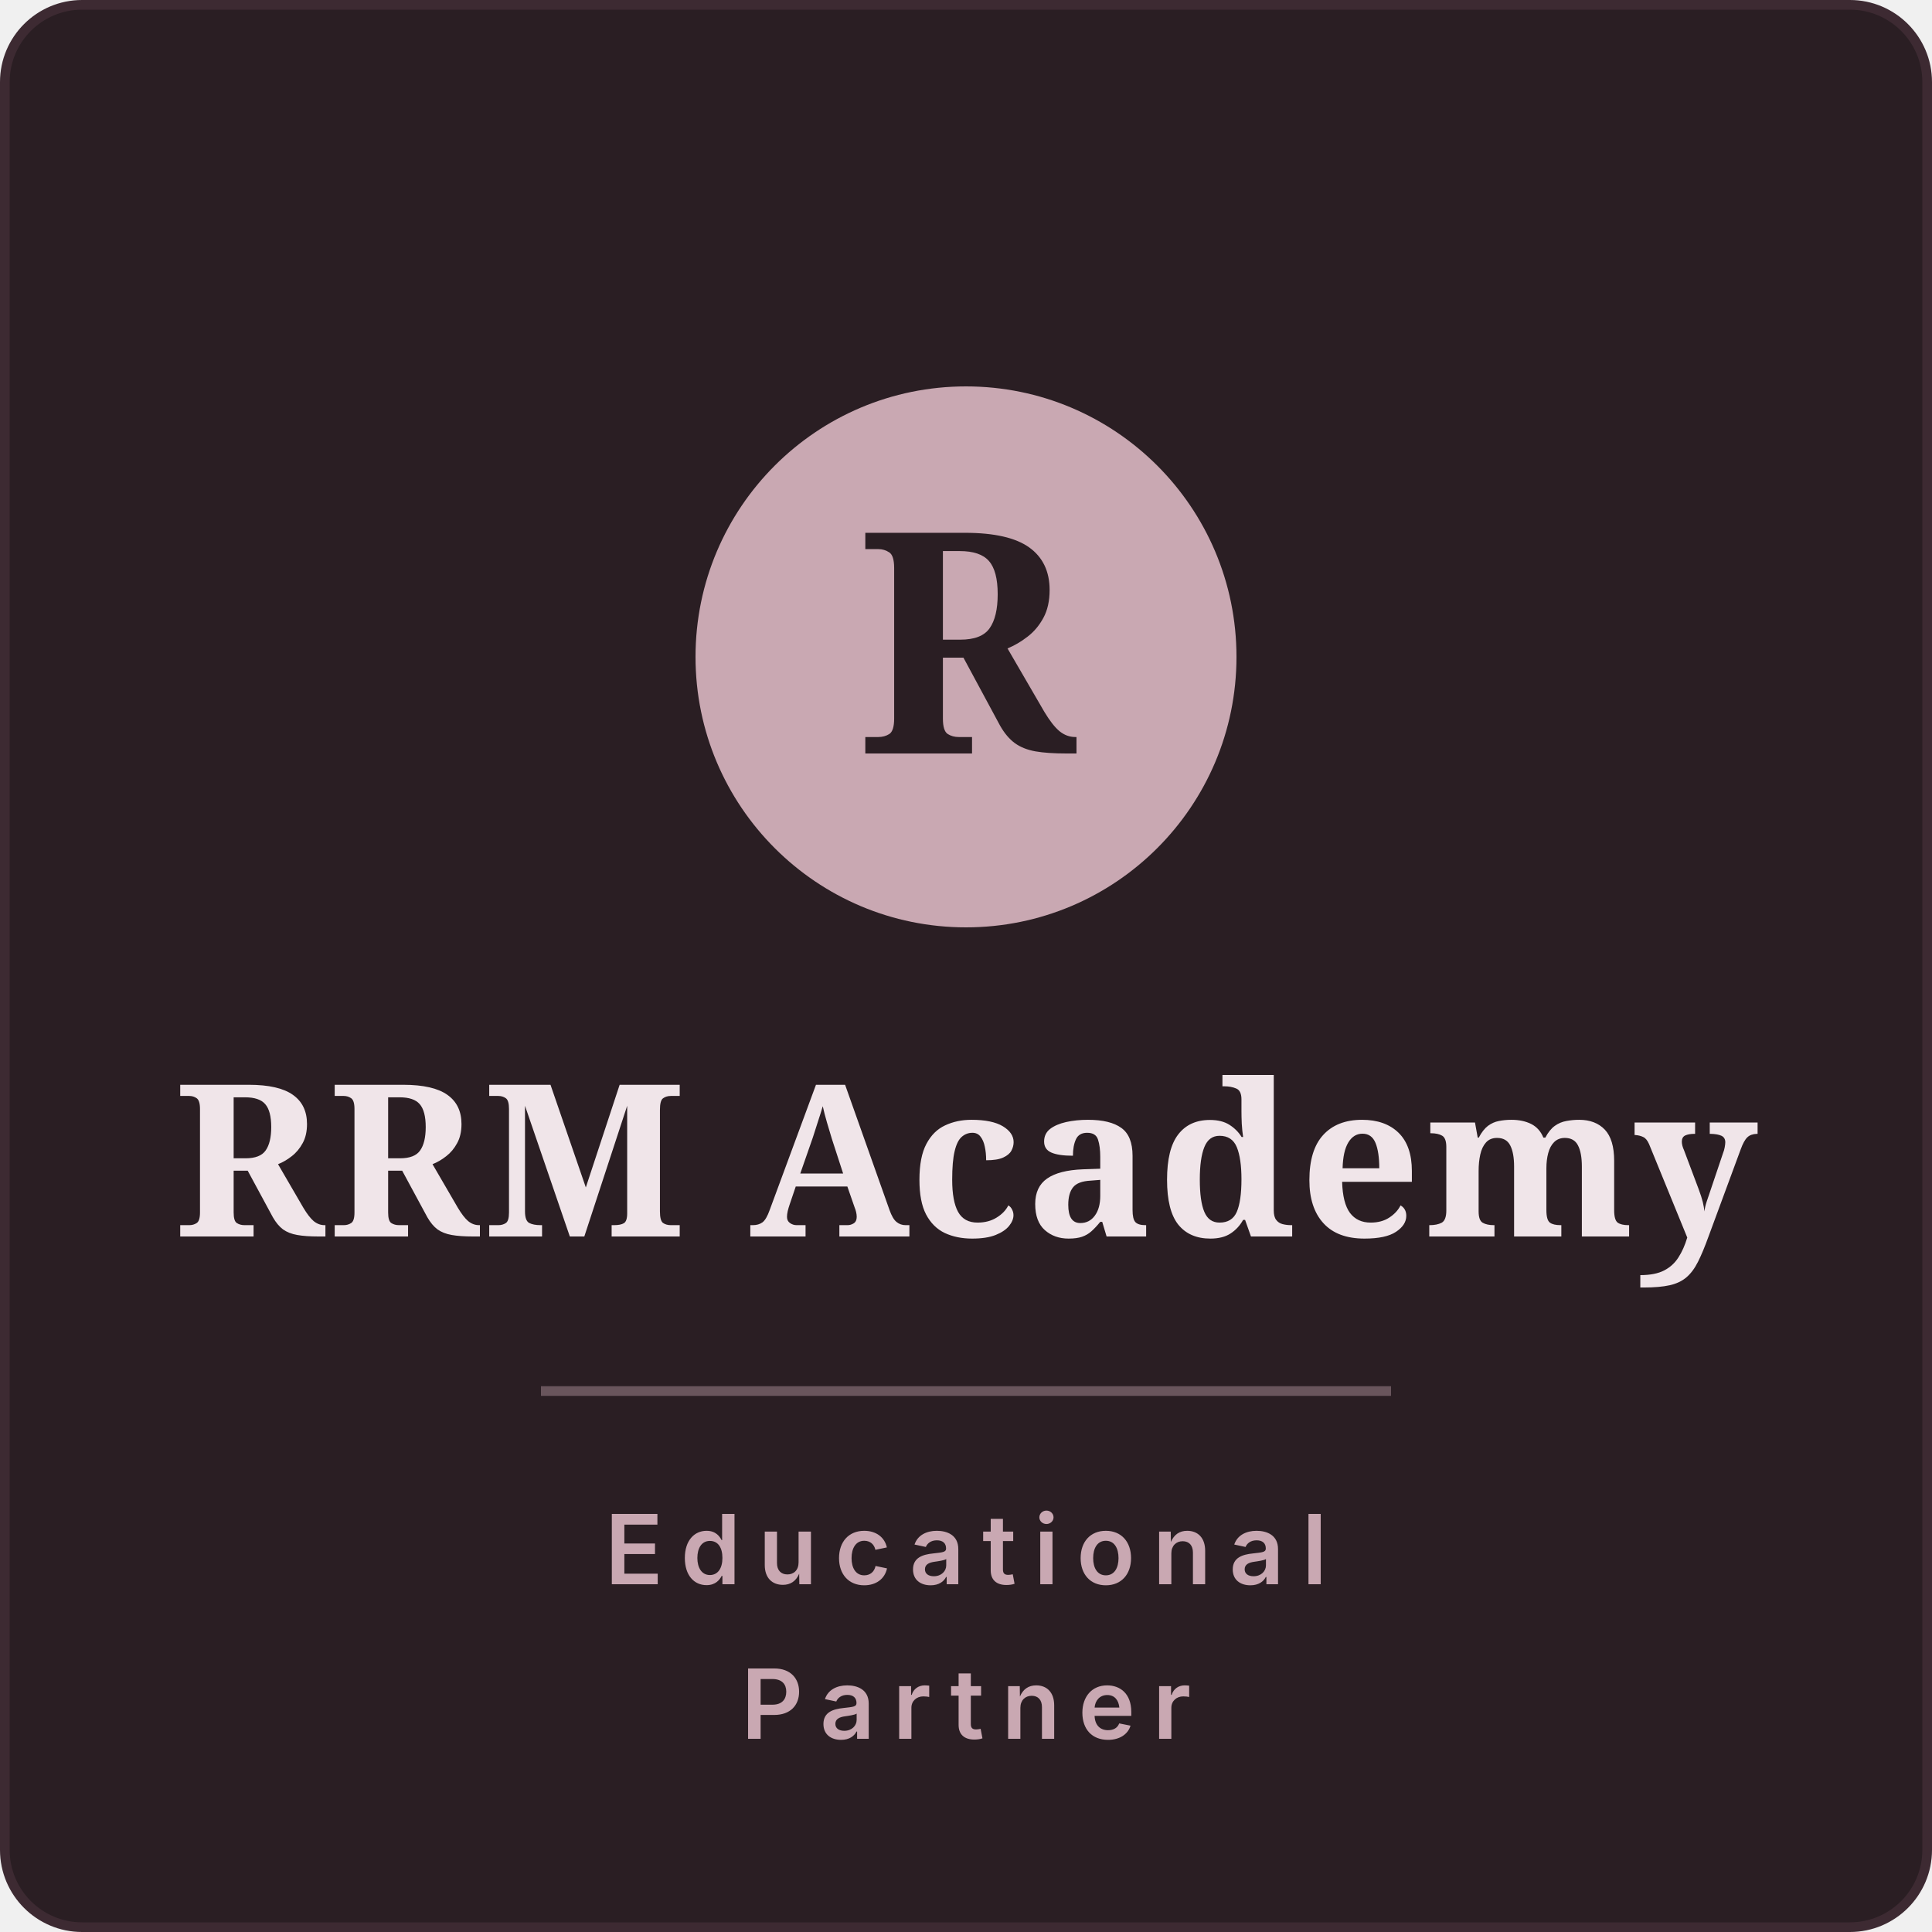
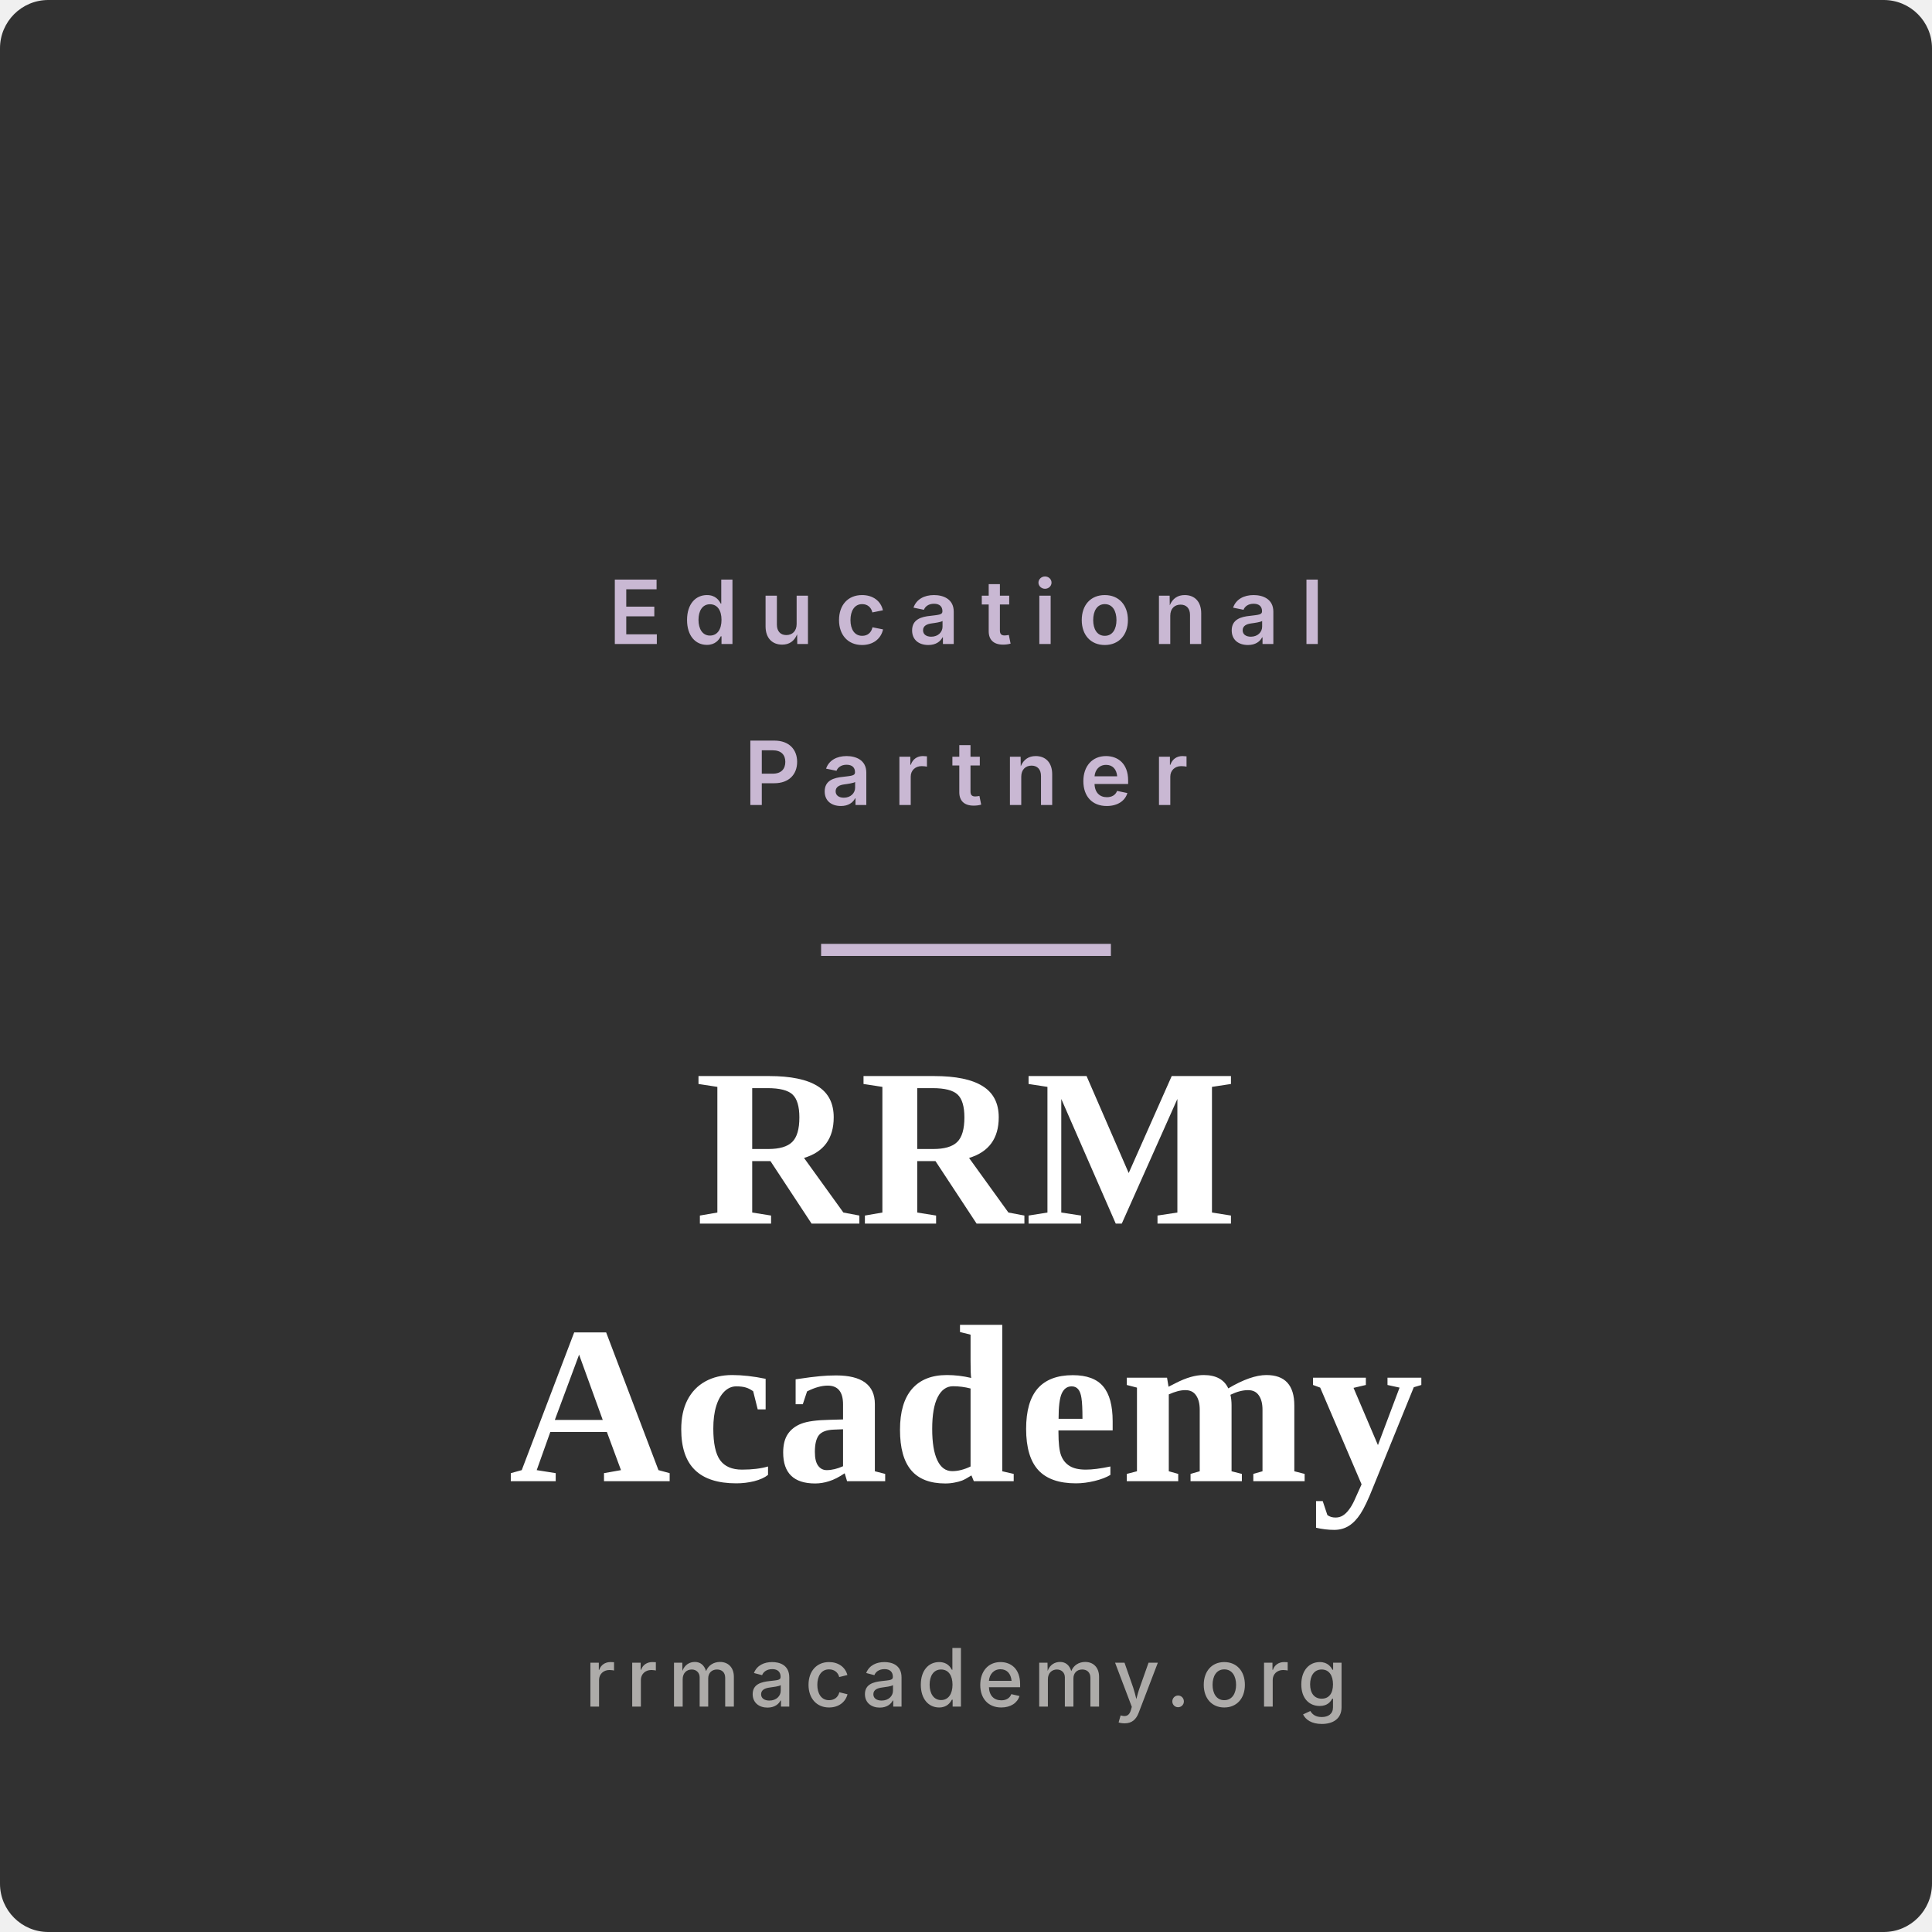
- <svg xmlns="http://www.w3.org/2000/svg" viewBox="0 0 200 200" role="img" aria-label="RRM Academy Educational Partner">
+ <svg xmlns="http://www.w3.org/2000/svg" viewBox="0 0 240 240" role="img" aria-label="RRM Academy Educational Partner">
  <style>
-     .bg { fill: #2a1e23; stroke: #3d2a32; stroke-width: 1; }
-     .mark { fill: #c9a8b2; }
-     .title { fill: #f0e5e9; font-family: 'Cormorant Garamond', Georgia, serif; font-size: 22px; font-weight: 600; letter-spacing: 0.02em; text-anchor: middle; }
-     .label { fill: #c9a8b2; font-family: 'Inter', 'Helvetica Neue', sans-serif; font-size: 10px; font-weight: 600; letter-spacing: 0.18em; text-transform: uppercase; text-anchor: middle; }
-     .divider { stroke: #c9a8b2; stroke-width: 1; opacity: 0.4; }
+     .bg { fill: #313131; }
+     .rule { stroke: #c9b8d3; stroke-width: 1.5; }
+     .eyebrow { fill: #c9b8d3; font-family: 'Inter', 'Helvetica Neue', Arial, sans-serif; font-size: 11px; font-weight: 600; letter-spacing: 0.24em; text-transform: uppercase; text-anchor: middle; }
+     .wordmark { fill: #ffffff; font-family: 'Cormorant Garamond', Georgia, 'Times New Roman', serif; font-size: 28px; font-weight: 600; letter-spacing: 0.01em; text-anchor: middle; }
+     .sub { fill: #adaba9; font-family: 'Inter', 'Helvetica Neue', Arial, sans-serif; font-size: 10px; font-weight: 500; letter-spacing: 0.12em; text-transform: uppercase; text-anchor: middle; }
  </style>
-   <rect class="bg" x="0.5" y="0.5" width="199" height="199" rx="8" />
-   <g transform="translate(100, 68)">
-     <circle class="mark" cx="0" cy="0" r="28" />
-     <text x="0" y="10" text-anchor="middle" fill="#2a1e23" font-family="Cormorant Garamond, Georgia, serif" font-size="32" font-weight="600">R</text>
-   </g>
-   <text class="title" x="100" y="128">RRM Academy</text>
-   <line class="divider" x1="56" y1="144" x2="144" y2="144" />
-   <text class="label" x="100" y="164">Educational</text>
-   <text class="label" x="100" y="180">Partner</text>
+   <rect class="bg" width="240" height="240" rx="6" />
+   <text class="eyebrow" x="120" y="80">Educational</text>
+   <text class="eyebrow" x="120" y="100">Partner</text>
+   <line class="rule" x1="102" y1="118" x2="138" y2="118" />
+   <text class="wordmark" x="120" y="152">RRM</text>
+   <text class="wordmark" x="120" y="184">Academy</text>
+   <text class="sub" x="120" y="212">rrmacademy.org</text>
</svg>
